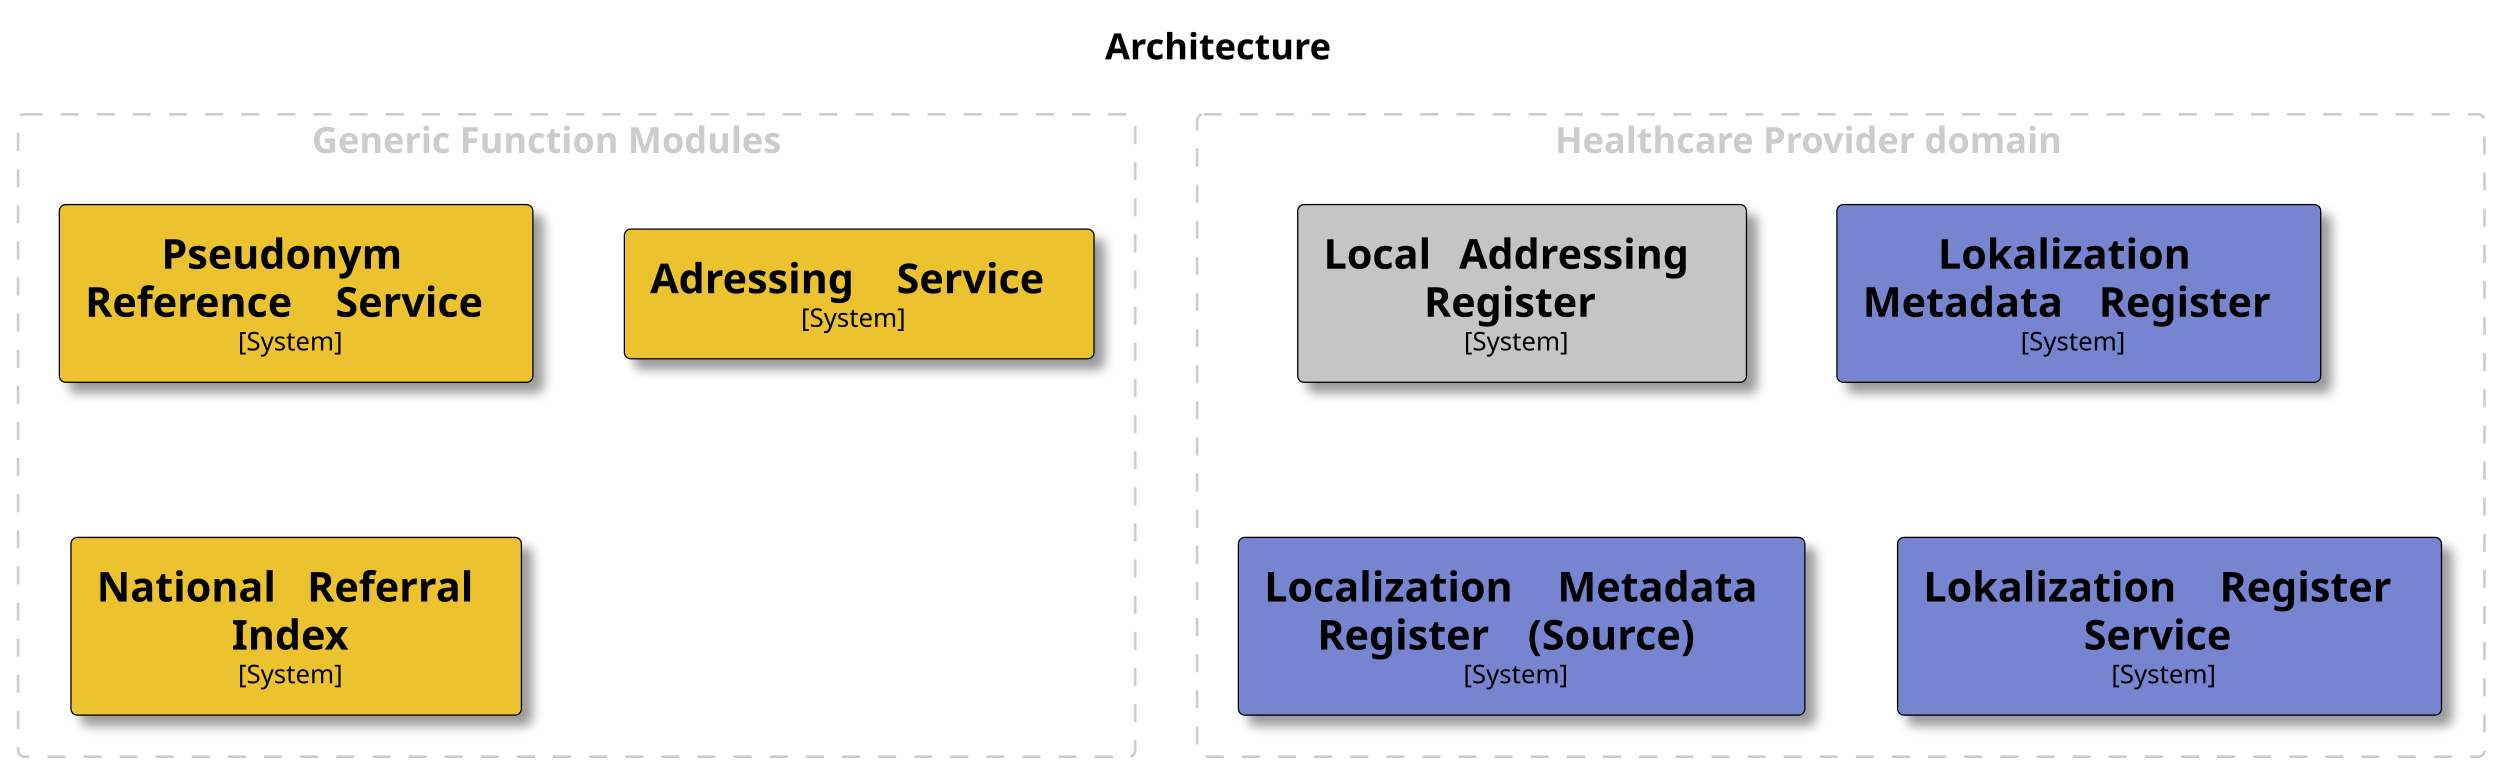
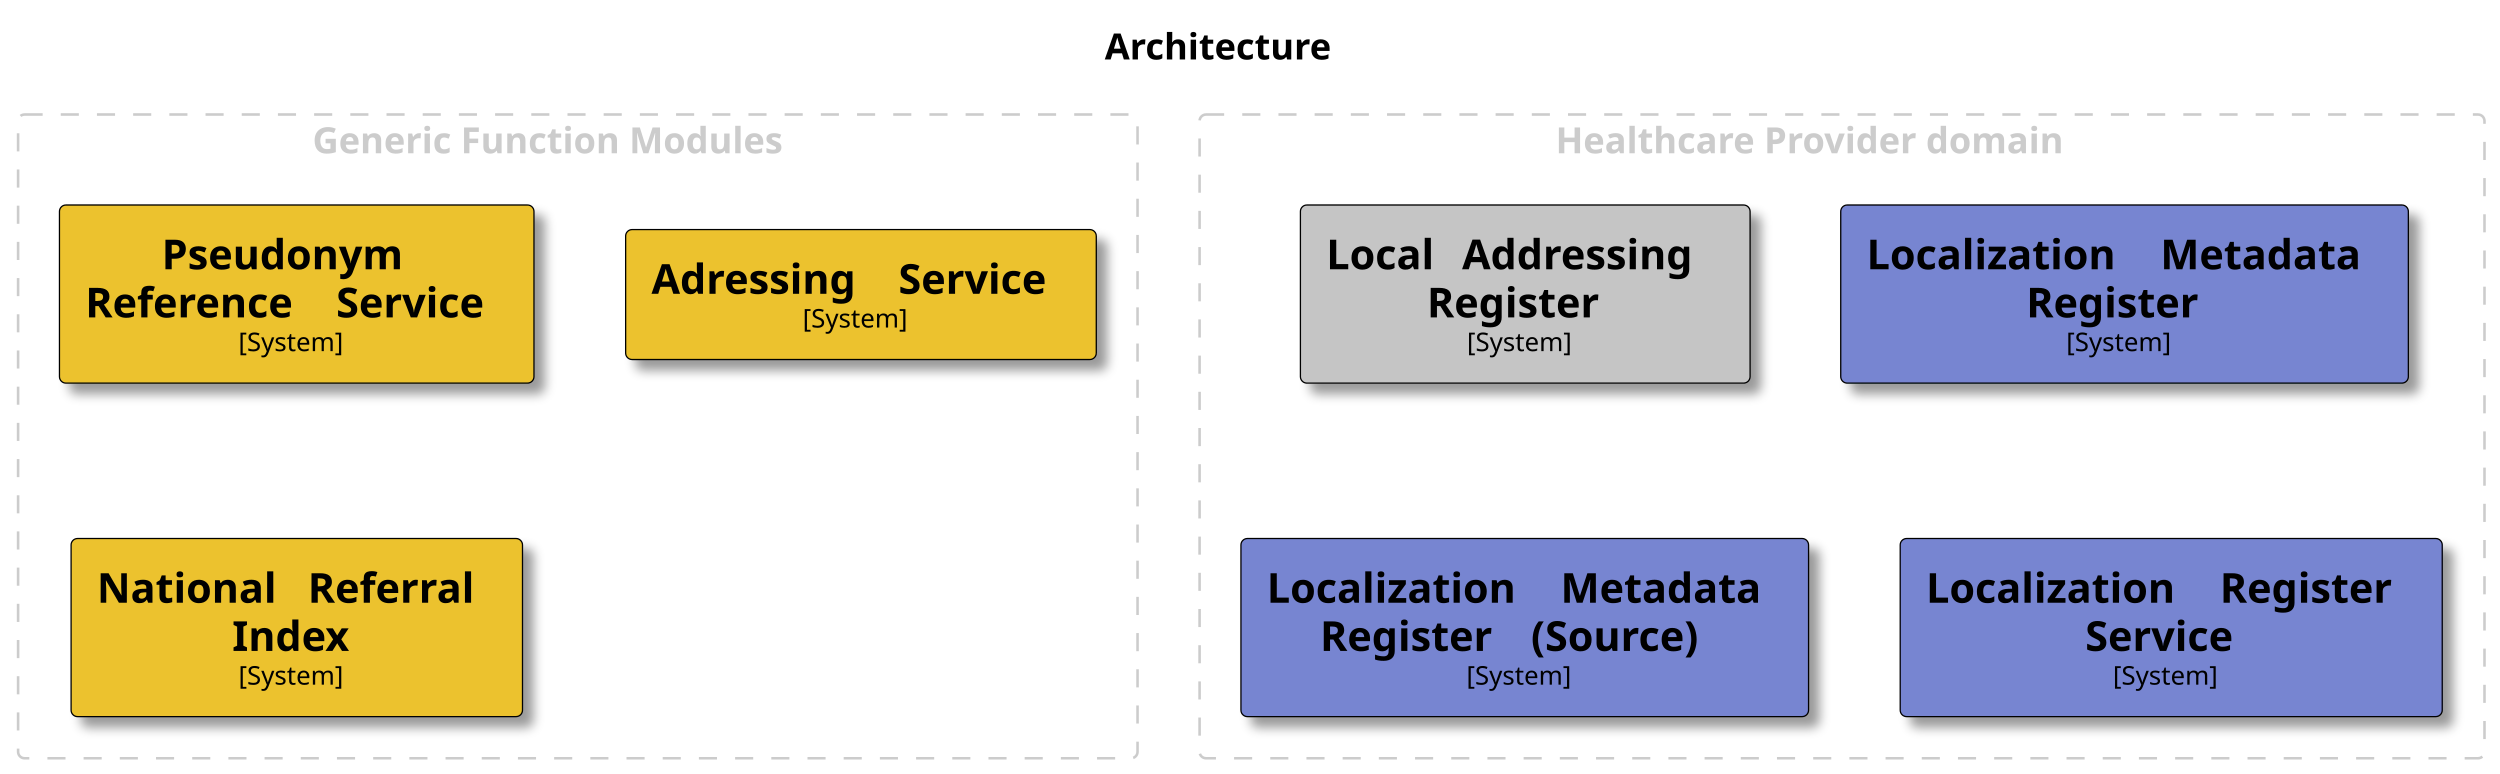
- <svg xmlns="http://www.w3.org/2000/svg" contentStyleType="text/css" height="299px" preserveAspectRatio="none" style="width:969px;height:299px;background:#FFFFFF;" version="1.1" viewBox="0 0 969 299" width="969px" zoomAndPan="magnify">
+ <svg xmlns="http://www.w3.org/2000/svg" contentStyleType="text/css" height="299px" preserveAspectRatio="none" style="width:967px;height:299px;background:#FFFFFF;" version="1.1" viewBox="0 0 967 299" width="967px" zoomAndPan="magnify">
  <defs>
-     <filter height="300%" id="f1t1z33pscq2xb" width="300%" x="-1" y="-1">
+     <filter height="300%" id="fkunt0f8wuqhh" width="300%" x="-1" y="-1">
      <feGaussianBlur result="blurOut" stdDeviation="2.0" />
      <feColorMatrix in="blurOut" result="blurOut2" type="matrix" values="0 0 0 0 0 0 0 0 0 0 0 0 0 0 0 0 0 0 .4 0" />
      <feOffset dx="4.0" dy="4.0" in="blurOut2" result="blurOut3" />
      <feBlend in="SourceGraphic" in2="blurOut3" mode="normal" />
    </filter>
  </defs>
  <g>
-     <text fill="#000000" font-family="sans-serif" font-size="14" font-weight="bold" lengthAdjust="spacing" textLength="98.349" x="428.326" y="22.995">Architecture</text>
+     <text fill="#000000" font-family="sans-serif" font-size="14" font-weight="bold" lengthAdjust="spacing" textLength="98.349" x="427.326" y="22.995">Architecture</text>
    <g id="cluster_group1">
      <rect fill="none" height="249" rx="2.5" ry="2.5" style="stroke:#CCCCCC;stroke-width:1.0;stroke-dasharray:7.0,7.0;" width="433" x="7" y="44.297" />
      <text fill="#CCCCCC" font-family="sans-serif" font-size="14" font-weight="bold" lengthAdjust="spacing" textLength="205.235" x="120.882" y="59.292">Generic Function Modules</text>
    </g>
    <g id="cluster_group2">
-       <rect fill="none" height="249" rx="2.5" ry="2.5" style="stroke:#CCCCCC;stroke-width:1.0;stroke-dasharray:7.0,7.0;" width="499" x="464" y="44.297" />
-       <text fill="#CCCCCC" font-family="sans-serif" font-size="14" font-weight="bold" lengthAdjust="spacing" textLength="221.58" x="602.71" y="59.292">Healthcare Provider domain</text>
+       <rect fill="none" height="249" rx="2.5" ry="2.5" style="stroke:#CCCCCC;stroke-width:1.0;stroke-dasharray:7.0,7.0;" width="497" x="464" y="44.297" />
+       <text fill="#CCCCCC" font-family="sans-serif" font-size="14" font-weight="bold" lengthAdjust="spacing" textLength="221.58" x="601.71" y="59.292">Healthcare Provider domain</text>
    </g>
    <g id="elem_PseudonymReferenceService">
-       <rect fill="#ECC22E" filter="url(#f1t1z33pscq2xb)" height="68.891" rx="2.5" ry="2.5" style="stroke:#000000;stroke-width:0.5;" width="183.539" x="23" y="79.297" />
+       <rect fill="#ECC22E" filter="url(#fkunt0f8wuqhh)" height="68.891" rx="2.5" ry="2.5" style="stroke:#000000;stroke-width:0.5;" width="183.539" x="23" y="79.297" />
      <text fill="#000000" font-family="sans-serif" font-size="16" font-weight="bold" lengthAdjust="spacing" textLength="104.43" x="62.555" y="104.148">Pseudonym</text>
      <text fill="#000000" font-family="sans-serif" font-size="16" font-weight="bold" lengthAdjust="spacing" textLength="91.453" x="33" y="122.773">Reference</text>
      <text fill="#000000" font-family="sans-serif" font-size="16" font-weight="bold" lengthAdjust="spacing" textLength="5.57" x="124.453" y="122.773"> </text>
      <text fill="#000000" font-family="sans-serif" font-size="16" font-weight="bold" lengthAdjust="spacing" textLength="66.516" x="130.023" y="122.773">Service</text>
      <text fill="#000000" font-family="sans-serif" font-size="10" lengthAdjust="spacing" textLength="45.093" x="92.223" y="135.829">[System]</text>
    </g>
    <g id="elem_AdressingService">
-       <rect fill="#ECC22E" filter="url(#f1t1z33pscq2xb)" height="50.266" rx="2.5" ry="2.5" style="stroke:#000000;stroke-width:0.5;" width="182.039" x="242" y="88.797" />
+       <rect fill="#ECC22E" filter="url(#fkunt0f8wuqhh)" height="50.266" rx="2.5" ry="2.5" style="stroke:#000000;stroke-width:0.5;" width="182.039" x="242" y="88.797" />
      <text fill="#000000" font-family="sans-serif" font-size="16" font-weight="bold" lengthAdjust="spacing" textLength="89.953" x="252" y="113.648">Adressing</text>
      <text fill="#000000" font-family="sans-serif" font-size="16" font-weight="bold" lengthAdjust="spacing" textLength="5.57" x="341.953" y="113.648"> </text>
      <text fill="#000000" font-family="sans-serif" font-size="16" font-weight="bold" lengthAdjust="spacing" textLength="66.516" x="347.523" y="113.648">Service</text>
      <text fill="#000000" font-family="sans-serif" font-size="10" lengthAdjust="spacing" textLength="45.093" x="310.473" y="126.704">[System]</text>
    </g>
    <g id="elem_NationalReferralIndex">
-       <rect fill="#ECC22E" filter="url(#f1t1z33pscq2xb)" height="68.891" rx="2.5" ry="2.5" style="stroke:#000000;stroke-width:0.5;" width="174.602" x="27.5" y="208.297" />
+       <rect fill="#ECC22E" filter="url(#fkunt0f8wuqhh)" height="68.891" rx="2.5" ry="2.5" style="stroke:#000000;stroke-width:0.5;" width="174.602" x="27.5" y="208.297" />
      <text fill="#000000" font-family="sans-serif" font-size="16" font-weight="bold" lengthAdjust="spacing" textLength="75.984" x="37.5" y="233.148">National</text>
      <text fill="#000000" font-family="sans-serif" font-size="16" font-weight="bold" lengthAdjust="spacing" textLength="5.57" x="113.484" y="233.148"> </text>
      <text fill="#000000" font-family="sans-serif" font-size="16" font-weight="bold" lengthAdjust="spacing" textLength="73.047" x="119.055" y="233.148">Referral</text>
      <text fill="#000000" font-family="sans-serif" font-size="16" font-weight="bold" lengthAdjust="spacing" textLength="49.969" x="89.816" y="251.773">Index</text>
      <text fill="#000000" font-family="sans-serif" font-size="10" lengthAdjust="spacing" textLength="45.093" x="92.254" y="264.829">[System]</text>
    </g>
    <g id="elem_LocalAddressingRegister">
-       <rect fill="#C5C5C5" filter="url(#f1t1z33pscq2xb)" height="68.891" rx="2.5" ry="2.5" style="stroke:#000000;stroke-width:0.5;" width="173.93" x="503" y="79.297" />
+       <rect fill="#C5C5C5" filter="url(#fkunt0f8wuqhh)" height="68.891" rx="2.5" ry="2.5" style="stroke:#000000;stroke-width:0.5;" width="173.93" x="503" y="79.297" />
      <text fill="#000000" font-family="sans-serif" font-size="16" font-weight="bold" lengthAdjust="spacing" textLength="46.953" x="513" y="104.148">Local</text>
      <text fill="#000000" font-family="sans-serif" font-size="16" font-weight="bold" lengthAdjust="spacing" textLength="5.57" x="559.953" y="104.148"> </text>
      <text fill="#000000" font-family="sans-serif" font-size="16" font-weight="bold" lengthAdjust="spacing" textLength="101.406" x="565.523" y="104.148">Addressing</text>
      <text fill="#000000" font-family="sans-serif" font-size="16" font-weight="bold" lengthAdjust="spacing" textLength="76.023" x="551.953" y="122.773">Register</text>
      <text fill="#000000" font-family="sans-serif" font-size="10" lengthAdjust="spacing" textLength="45.093" x="567.418" y="135.829">[System]</text>
    </g>
-     <g id="elem_LokalizationMetadataRegister">
-       <rect fill="#7785D1" filter="url(#f1t1z33pscq2xb)" height="68.891" rx="2.5" ry="2.5" style="stroke:#000000;stroke-width:0.5;" width="187.508" x="712" y="79.297" />
-       <text fill="#000000" font-family="sans-serif" font-size="16" font-weight="bold" lengthAdjust="spacing" textLength="109.219" x="751.144" y="104.148">Lokalization</text>
-       <text fill="#000000" font-family="sans-serif" font-size="16" font-weight="bold" lengthAdjust="spacing" textLength="85.914" x="722" y="122.773">Metadata</text>
-       <text fill="#000000" font-family="sans-serif" font-size="16" font-weight="bold" lengthAdjust="spacing" textLength="5.57" x="807.914" y="122.773"> </text>
-       <text fill="#000000" font-family="sans-serif" font-size="16" font-weight="bold" lengthAdjust="spacing" textLength="76.023" x="813.484" y="122.773">Register</text>
-       <text fill="#000000" font-family="sans-serif" font-size="10" lengthAdjust="spacing" textLength="45.093" x="783.207" y="135.829">[System]</text>
+     <g id="elem_LocalizationMetadataRegister">
+       <rect fill="#7785D1" filter="url(#fkunt0f8wuqhh)" height="68.891" rx="2.5" ry="2.5" style="stroke:#000000;stroke-width:0.5;" width="219.547" x="712" y="79.297" />
+       <text fill="#000000" font-family="sans-serif" font-size="16" font-weight="bold" lengthAdjust="spacing" textLength="108.062" x="722" y="104.148">Localization</text>
+       <text fill="#000000" font-family="sans-serif" font-size="16" font-weight="bold" lengthAdjust="spacing" textLength="5.57" x="830.062" y="104.148"> </text>
+       <text fill="#000000" font-family="sans-serif" font-size="16" font-weight="bold" lengthAdjust="spacing" textLength="85.914" x="835.633" y="104.148">Metadata</text>
+       <text fill="#000000" font-family="sans-serif" font-size="16" font-weight="bold" lengthAdjust="spacing" textLength="76.023" x="783.762" y="122.773">Register</text>
+       <text fill="#000000" font-family="sans-serif" font-size="10" lengthAdjust="spacing" textLength="45.093" x="799.227" y="135.829">[System]</text>
    </g>
    <g id="elem_LocalizationMetadataRegisterSource">
-       <rect fill="#7785D1" filter="url(#f1t1z33pscq2xb)" height="68.891" rx="2.5" ry="2.5" style="stroke:#000000;stroke-width:0.5;" width="219.547" x="480" y="208.297" />
+       <rect fill="#7785D1" filter="url(#fkunt0f8wuqhh)" height="68.891" rx="2.5" ry="2.5" style="stroke:#000000;stroke-width:0.5;" width="219.547" x="480" y="208.297" />
      <text fill="#000000" font-family="sans-serif" font-size="16" font-weight="bold" lengthAdjust="spacing" textLength="108.062" x="490" y="233.148">Localization</text>
      <text fill="#000000" font-family="sans-serif" font-size="16" font-weight="bold" lengthAdjust="spacing" textLength="5.57" x="598.062" y="233.148"> </text>
      <text fill="#000000" font-family="sans-serif" font-size="16" font-weight="bold" lengthAdjust="spacing" textLength="85.914" x="603.633" y="233.148">Metadata</text>
      <text fill="#000000" font-family="sans-serif" font-size="16" font-weight="bold" lengthAdjust="spacing" textLength="76.023" x="510.598" y="251.773">Register</text>
      <text fill="#000000" font-family="sans-serif" font-size="16" font-weight="bold" lengthAdjust="spacing" textLength="5.57" x="586.621" y="251.773"> </text>
      <text fill="#000000" font-family="sans-serif" font-size="16" font-weight="bold" lengthAdjust="spacing" textLength="76.758" x="592.191" y="251.773">(Source)</text>
      <text fill="#000000" font-family="sans-serif" font-size="10" lengthAdjust="spacing" textLength="45.093" x="567.227" y="264.829">[System]</text>
    </g>
-     <g id="elem_LokalizationRegisterService">
-       <rect fill="#7785D1" filter="url(#f1t1z33pscq2xb)" height="68.891" rx="2.5" ry="2.5" style="stroke:#000000;stroke-width:0.5;" width="210.812" x="735.5" y="208.297" />
-       <text fill="#000000" font-family="sans-serif" font-size="16" font-weight="bold" lengthAdjust="spacing" textLength="109.219" x="745.5" y="233.148">Lokalization</text>
-       <text fill="#000000" font-family="sans-serif" font-size="16" font-weight="bold" lengthAdjust="spacing" textLength="5.57" x="854.719" y="233.148"> </text>
-       <text fill="#000000" font-family="sans-serif" font-size="16" font-weight="bold" lengthAdjust="spacing" textLength="76.023" x="860.289" y="233.148">Register</text>
-       <text fill="#000000" font-family="sans-serif" font-size="16" font-weight="bold" lengthAdjust="spacing" textLength="66.516" x="807.648" y="251.773">Service</text>
-       <text fill="#000000" font-family="sans-serif" font-size="10" lengthAdjust="spacing" textLength="45.093" x="818.36" y="264.829">[System]</text>
+     <g id="elem_LocalizationRegisterService">
+       <rect fill="#7785D1" filter="url(#fkunt0f8wuqhh)" height="68.891" rx="2.5" ry="2.5" style="stroke:#000000;stroke-width:0.5;" width="209.656" x="735" y="208.297" />
+       <text fill="#000000" font-family="sans-serif" font-size="16" font-weight="bold" lengthAdjust="spacing" textLength="108.062" x="745" y="233.148">Localization</text>
+       <text fill="#000000" font-family="sans-serif" font-size="16" font-weight="bold" lengthAdjust="spacing" textLength="5.57" x="853.062" y="233.148"> </text>
+       <text fill="#000000" font-family="sans-serif" font-size="16" font-weight="bold" lengthAdjust="spacing" textLength="76.023" x="858.633" y="233.148">Register</text>
+       <text fill="#000000" font-family="sans-serif" font-size="16" font-weight="bold" lengthAdjust="spacing" textLength="66.516" x="806.57" y="251.773">Service</text>
+       <text fill="#000000" font-family="sans-serif" font-size="10" lengthAdjust="spacing" textLength="45.093" x="817.282" y="264.829">[System]</text>
    </g>
  </g>
</svg>
